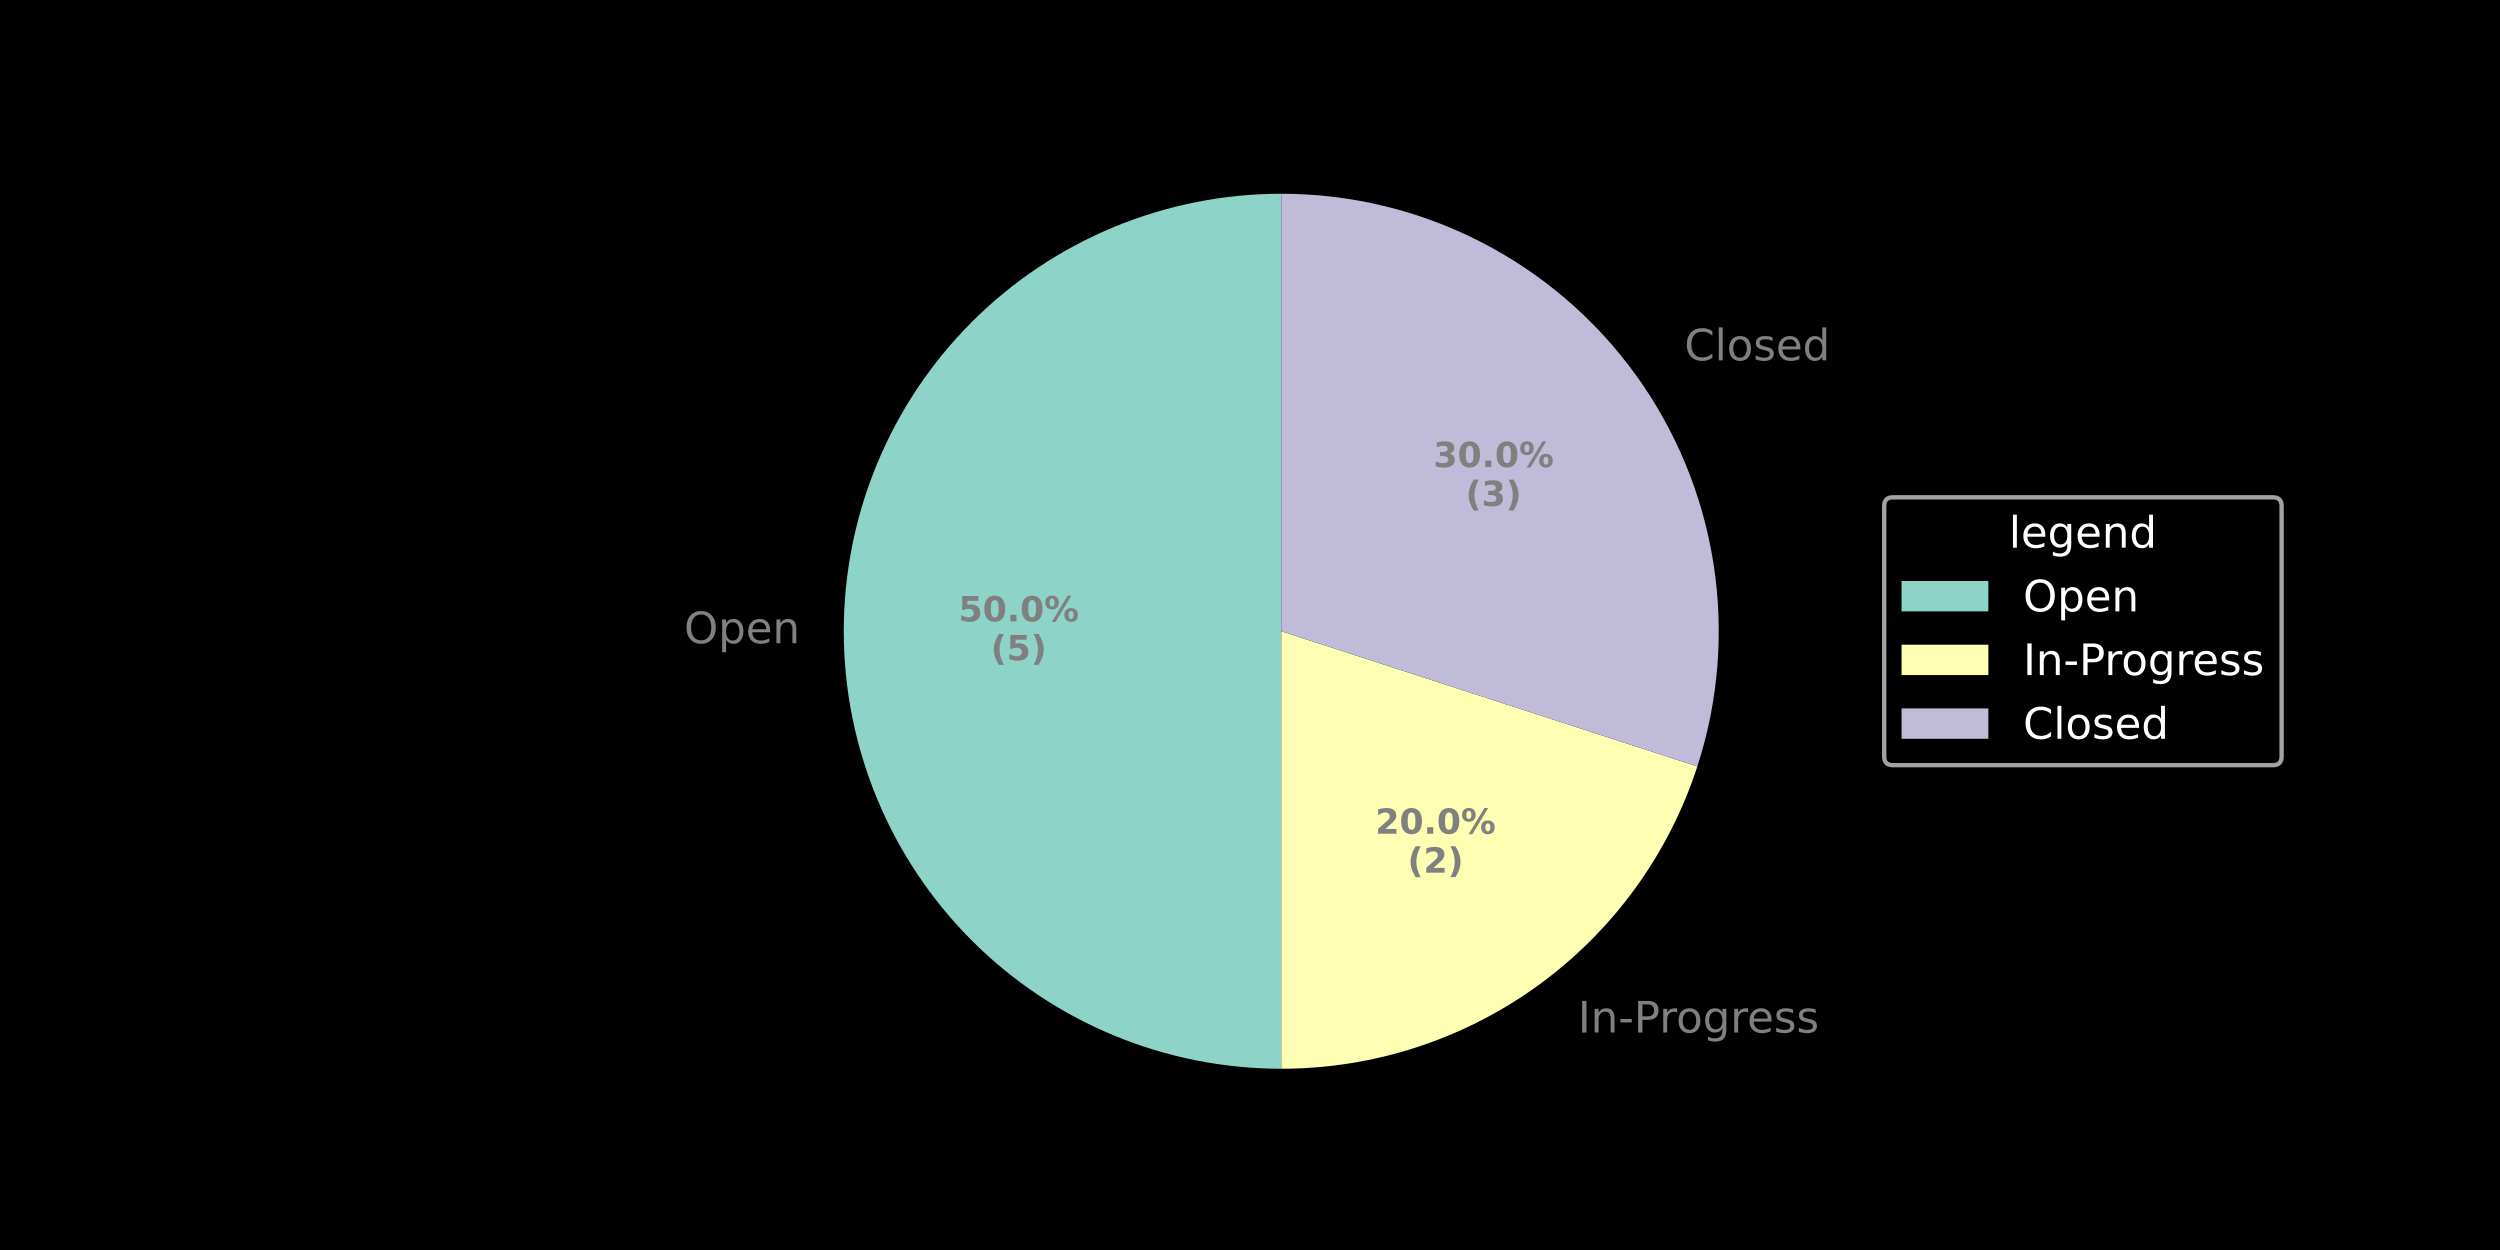
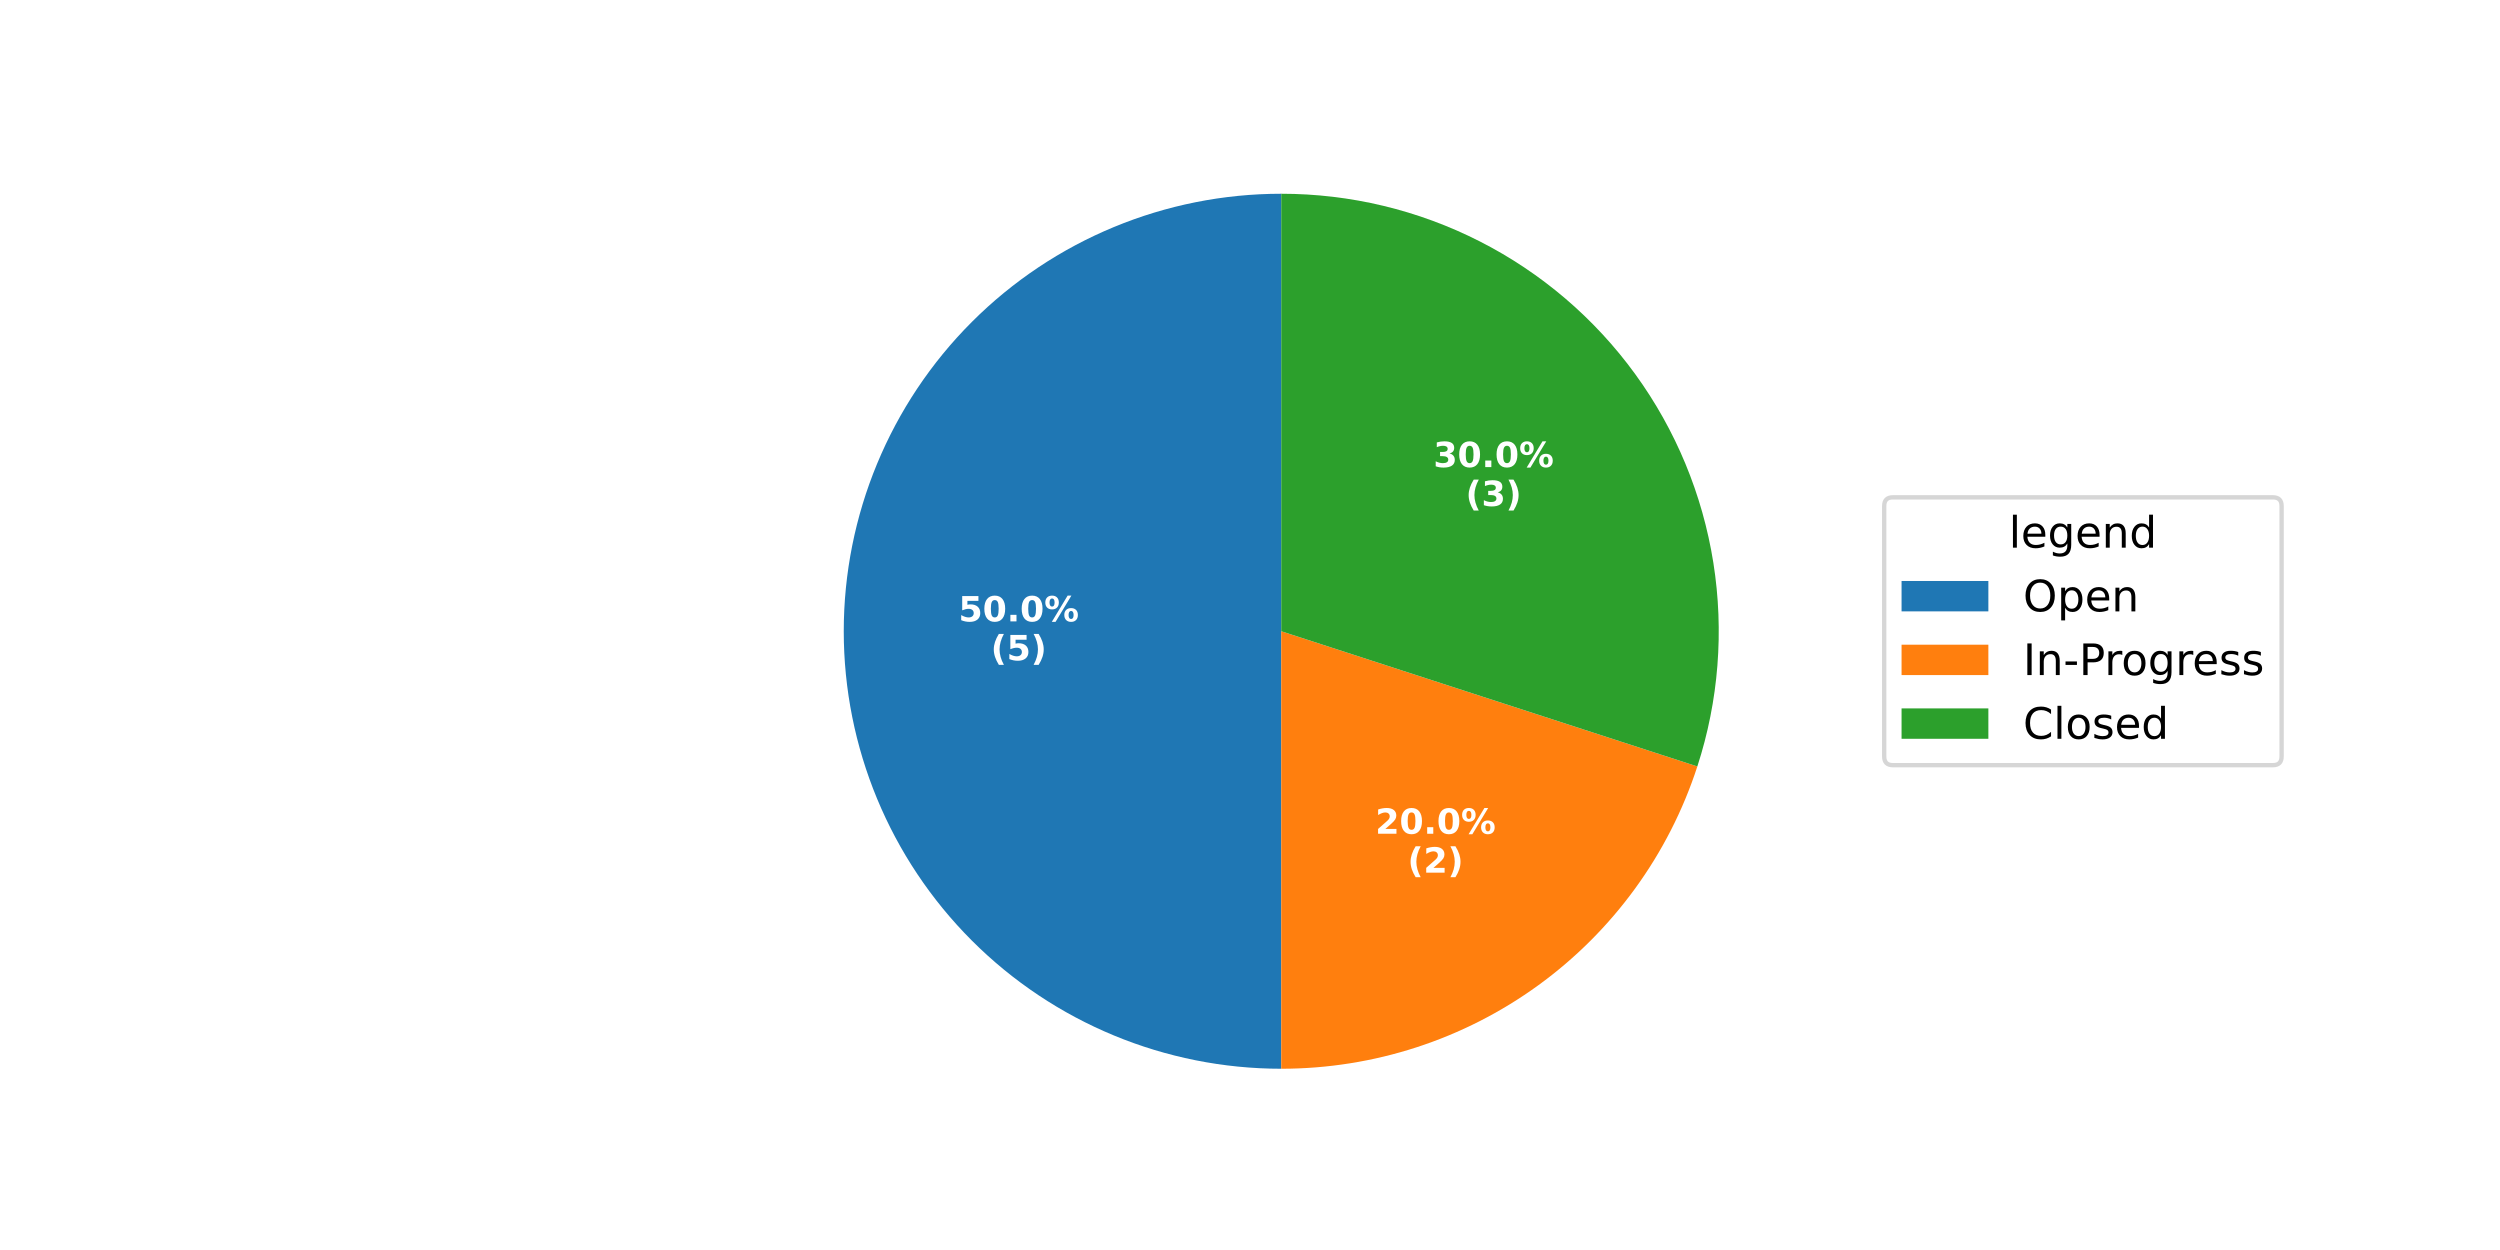
<svg xmlns="http://www.w3.org/2000/svg" xmlns:xlink="http://www.w3.org/1999/xlink" width="576pt" height="288pt" viewBox="0 0 576 288" version="1.1">
  <defs>
    <style type="text/css">*{stroke-linejoin: round; stroke-linecap: butt}</style>
  </defs>
  <g id="figure_1">
    <g id="patch_1">
-       <path d="M 0 288  L 576 288  L 576 0  L 0 0  z " />
+       <path d="M 0 288  L 576 288  L 576 0  L 0 0  z " style="fill: #ffffff" />
    </g>
    <g id="axes_1">
      <g id="patch_2">
-         <path d="M 295.2 44.64  C 268.476 44.64 242.82 55.267 223.924 74.164  C 205.027 93.06 194.4 118.716 194.4 145.44  C 194.4 172.164 205.027 197.82 223.924 216.716  C 242.82 235.613 268.476 246.24 295.2 246.24  L 295.2 145.44  z " style="fill: #8dd3c7" />
+         <path d="M 295.2 44.64  C 268.476 44.64 242.82 55.267 223.924 74.164  C 205.027 93.06 194.4 118.716 194.4 145.44  C 194.4 172.164 205.027 197.82 223.924 216.716  C 242.82 235.613 268.476 246.24 295.2 246.24  L 295.2 145.44  z " style="fill: #1f77b4" />
      </g>
      <g id="patch_3">
-         <path d="M 295.2 246.24  C 316.484 246.24 337.23 239.499 354.449 226.989  C 371.668 214.479 384.49 196.831 391.067 176.589  L 295.2 145.44  z " style="fill: #feffb3" />
+         <path d="M 295.2 246.24  C 316.484 246.24 337.23 239.499 354.449 226.989  C 371.668 214.479 384.49 196.831 391.067 176.589  L 295.2 145.44  z " style="fill: #ff7f0e" />
      </g>
      <g id="patch_4">
-         <path d="M 391.067 176.589  C 395.982 161.461 397.247 145.382 394.759 129.671  C 392.271 113.961 386.099 99.06 376.749 86.191  C 367.399 73.323 355.135 62.848 340.962 55.627  C 326.789 48.405 311.107 44.64 295.2 44.64  L 295.2 145.44  z " style="fill: #bfbbd9" />
+         <path d="M 391.067 176.589  C 395.982 161.461 397.247 145.382 394.759 129.671  C 392.271 113.961 386.099 99.06 376.749 86.191  C 367.399 73.323 355.135 62.848 340.962 55.627  C 326.789 48.405 311.107 44.64 295.2 44.64  L 295.2 145.44  z " style="fill: #2ca02c" />
      </g>
      <g id="matplotlib.axis_1" />
      <g id="matplotlib.axis_2" />
      <g id="text_1">
-         <g style="fill: #808080" transform="translate(157.6091 148.1994) scale(0.1 -0.1)">
+         <g style="fill: #ffffff" transform="translate(157.6091 148.1994) scale(0.1 -0.1)">
          <defs>
            <path id="DejaVuSans-4f" d="M 2522 4238  Q 1834 4238 1429 3725  Q 1025 3213 1025 2328  Q 1025 1447 1429 934  Q 1834 422 2522 422  Q 3209 422 3611 934  Q 4013 1447 4013 2328  Q 4013 3213 3611 3725  Q 3209 4238 2522 4238  z M 2522 4750  Q 3503 4750 4090 4092  Q 4678 3434 4678 2328  Q 4678 1225 4090 567  Q 3503 -91 2522 -91  Q 1538 -91 948 565  Q 359 1222 359 2328  Q 359 3434 948 4092  Q 1538 4750 2522 4750  z " transform="scale(0.015625)" />
            <path id="DejaVuSans-70" d="M 1159 525  L 1159 -1331  L 581 -1331  L 581 3500  L 1159 3500  L 1159 2969  Q 1341 3281 1617 3432  Q 1894 3584 2278 3584  Q 2916 3584 3314 3078  Q 3713 2572 3713 1747  Q 3713 922 3314 415  Q 2916 -91 2278 -91  Q 1894 -91 1617 61  Q 1341 213 1159 525  z M 3116 1747  Q 3116 2381 2855 2742  Q 2594 3103 2138 3103  Q 1681 3103 1420 2742  Q 1159 2381 1159 1747  Q 1159 1113 1420 752  Q 1681 391 2138 391  Q 2594 391 2855 752  Q 3116 1113 3116 1747  z " transform="scale(0.015625)" />
            <path id="DejaVuSans-65" d="M 3597 1894  L 3597 1613  L 953 1613  Q 991 1019 1311 708  Q 1631 397 2203 397  Q 2534 397 2845 478  Q 3156 559 3463 722  L 3463 178  Q 3153 47 2828 -22  Q 2503 -91 2169 -91  Q 1331 -91 842 396  Q 353 884 353 1716  Q 353 2575 817 3079  Q 1281 3584 2069 3584  Q 2775 3584 3186 3129  Q 3597 2675 3597 1894  z M 3022 2063  Q 3016 2534 2758 2815  Q 2500 3097 2075 3097  Q 1594 3097 1305 2825  Q 1016 2553 972 2059  L 3022 2063  z " transform="scale(0.015625)" />
            <path id="DejaVuSans-6e" d="M 3513 2113  L 3513 0  L 2938 0  L 2938 2094  Q 2938 2591 2744 2837  Q 2550 3084 2163 3084  Q 1697 3084 1428 2787  Q 1159 2491 1159 1978  L 1159 0  L 581 0  L 581 3500  L 1159 3500  L 1159 2956  Q 1366 3272 1645 3428  Q 1925 3584 2291 3584  Q 2894 3584 3203 3211  Q 3513 2838 3513 2113  z " transform="scale(0.015625)" />
          </defs>
          <use xlink:href="#DejaVuSans-4f" />
          <use xlink:href="#DejaVuSans-70" transform="translate(78.71094 0)" />
          <use xlink:href="#DejaVuSans-65" transform="translate(142.1875 0)" />
          <use xlink:href="#DejaVuSans-6e" transform="translate(203.7109 0)" />
        </g>
      </g>
      <g id="text_2">
-         <g style="fill: #808080" transform="translate(220.8432 143.1684) scale(0.08 -0.08)">
+         <g style="fill: #ffffff" transform="translate(220.8432 143.1684) scale(0.08 -0.08)">
          <defs>
            <path id="DejaVuSans-Bold-35" d="M 678 4666  L 3669 4666  L 3669 3781  L 1638 3781  L 1638 3059  Q 1775 3097 1914 3117  Q 2053 3138 2203 3138  Q 3056 3138 3531 2711  Q 4006 2284 4006 1522  Q 4006 766 3489 337  Q 2972 -91 2053 -91  Q 1656 -91 1267 -14  Q 878 63 494 219  L 494 1166  Q 875 947 1217 837  Q 1559 728 1863 728  Q 2300 728 2551 942  Q 2803 1156 2803 1522  Q 2803 1891 2551 2103  Q 2300 2316 1863 2316  Q 1603 2316 1309 2248  Q 1016 2181 678 2041  L 678 4666  z " transform="scale(0.015625)" />
            <path id="DejaVuSans-Bold-30" d="M 2944 2338  Q 2944 3213 2780 3570  Q 2616 3928 2228 3928  Q 1841 3928 1675 3570  Q 1509 3213 1509 2338  Q 1509 1453 1675 1090  Q 1841 728 2228 728  Q 2613 728 2778 1090  Q 2944 1453 2944 2338  z M 4147 2328  Q 4147 1169 3647 539  Q 3147 -91 2228 -91  Q 1306 -91 806 539  Q 306 1169 306 2328  Q 306 3491 806 4120  Q 1306 4750 2228 4750  Q 3147 4750 3647 4120  Q 4147 3491 4147 2328  z " transform="scale(0.015625)" />
            <path id="DejaVuSans-Bold-2e" d="M 653 1209  L 1778 1209  L 1778 0  L 653 0  L 653 1209  z " transform="scale(0.015625)" />
            <path id="DejaVuSans-Bold-25" d="M 4959 1925  Q 4738 1925 4616 1733  Q 4494 1541 4494 1184  Q 4494 825 4614 633  Q 4734 441 4959 441  Q 5184 441 5303 633  Q 5422 825 5422 1184  Q 5422 1541 5301 1733  Q 5181 1925 4959 1925  z M 4959 2450  Q 5541 2450 5875 2112  Q 6209 1775 6209 1184  Q 6209 594 5875 251  Q 5541 -91 4959 -91  Q 4378 -91 4042 251  Q 3706 594 3706 1184  Q 3706 1772 4042 2111  Q 4378 2450 4959 2450  z M 2094 -91  L 1403 -91  L 4319 4750  L 5013 4750  L 2094 -91  z M 1453 4750  Q 2034 4750 2367 4411  Q 2700 4072 2700 3481  Q 2700 2891 2367 2550  Q 2034 2209 1453 2209  Q 872 2209 539 2550  Q 206 2891 206 3481  Q 206 4072 539 4411  Q 872 4750 1453 4750  z M 1453 4225  Q 1228 4225 1106 4031  Q 984 3838 984 3481  Q 984 3122 1106 2926  Q 1228 2731 1453 2731  Q 1678 2731 1798 2926  Q 1919 3122 1919 3481  Q 1919 3838 1797 4031  Q 1675 4225 1453 4225  z " transform="scale(0.015625)" />
          </defs>
          <use xlink:href="#DejaVuSans-Bold-35" />
          <use xlink:href="#DejaVuSans-Bold-30" transform="translate(69.58008 0)" />
          <use xlink:href="#DejaVuSans-Bold-2e" transform="translate(139.1602 0)" />
          <use xlink:href="#DejaVuSans-Bold-30" transform="translate(177.1484 0)" />
          <use xlink:href="#DejaVuSans-Bold-25" transform="translate(246.7285 0)" />
        </g>
-         <g style="fill: #808080" transform="translate(228.2807 152.1266) scale(0.08 -0.08)">
+         <g style="fill: #ffffff" transform="translate(228.2807 152.1266) scale(0.08 -0.08)">
          <defs>
            <path id="DejaVuSans-Bold-28" d="M 2413 -844  L 1484 -844  Q 1006 -72 778 623  Q 550 1319 550 2003  Q 550 2688 779 3389  Q 1009 4091 1484 4856  L 2413 4856  Q 2013 4116 1813 3408  Q 1613 2700 1613 2009  Q 1613 1319 1811 609  Q 2009 -100 2413 -844  z " transform="scale(0.015625)" />
            <path id="DejaVuSans-Bold-29" d="M 513 -844  Q 913 -100 1113 609  Q 1313 1319 1313 2009  Q 1313 2700 1113 3408  Q 913 4116 513 4856  L 1441 4856  Q 1916 4091 2145 3389  Q 2375 2688 2375 2003  Q 2375 1319 2147 623  Q 1919 -72 1441 -844  L 513 -844  z " transform="scale(0.015625)" />
          </defs>
          <use xlink:href="#DejaVuSans-Bold-28" />
          <use xlink:href="#DejaVuSans-Bold-35" transform="translate(45.70312 0)" />
          <use xlink:href="#DejaVuSans-Bold-29" transform="translate(115.2832 0)" />
        </g>
      </g>
      <g id="text_3">
-         <g style="fill: #808080" transform="translate(360.3737 237.9032) scale(0.1 -0.1)">
+         <g style="fill: #ffffff" transform="translate(360.3737 237.9032) scale(0.1 -0.1)">
          <defs>
            <path id="DejaVuSans-20" transform="scale(0.015625)" />
            <path id="DejaVuSans-49" d="M 628 4666  L 1259 4666  L 1259 0  L 628 0  L 628 4666  z " transform="scale(0.015625)" />
            <path id="DejaVuSans-2d" d="M 313 2009  L 1997 2009  L 1997 1497  L 313 1497  L 313 2009  z " transform="scale(0.015625)" />
            <path id="DejaVuSans-50" d="M 1259 4147  L 1259 2394  L 2053 2394  Q 2494 2394 2734 2622  Q 2975 2850 2975 3272  Q 2975 3691 2734 3919  Q 2494 4147 2053 4147  L 1259 4147  z M 628 4666  L 2053 4666  Q 2838 4666 3239 4311  Q 3641 3956 3641 3272  Q 3641 2581 3239 2228  Q 2838 1875 2053 1875  L 1259 1875  L 1259 0  L 628 0  L 628 4666  z " transform="scale(0.015625)" />
            <path id="DejaVuSans-72" d="M 2631 2963  Q 2534 3019 2420 3045  Q 2306 3072 2169 3072  Q 1681 3072 1420 2755  Q 1159 2438 1159 1844  L 1159 0  L 581 0  L 581 3500  L 1159 3500  L 1159 2956  Q 1341 3275 1631 3429  Q 1922 3584 2338 3584  Q 2397 3584 2469 3576  Q 2541 3569 2628 3553  L 2631 2963  z " transform="scale(0.015625)" />
            <path id="DejaVuSans-6f" d="M 1959 3097  Q 1497 3097 1228 2736  Q 959 2375 959 1747  Q 959 1119 1226 758  Q 1494 397 1959 397  Q 2419 397 2687 759  Q 2956 1122 2956 1747  Q 2956 2369 2687 2733  Q 2419 3097 1959 3097  z M 1959 3584  Q 2709 3584 3137 3096  Q 3566 2609 3566 1747  Q 3566 888 3137 398  Q 2709 -91 1959 -91  Q 1206 -91 779 398  Q 353 888 353 1747  Q 353 2609 779 3096  Q 1206 3584 1959 3584  z " transform="scale(0.015625)" />
            <path id="DejaVuSans-67" d="M 2906 1791  Q 2906 2416 2648 2759  Q 2391 3103 1925 3103  Q 1463 3103 1205 2759  Q 947 2416 947 1791  Q 947 1169 1205 825  Q 1463 481 1925 481  Q 2391 481 2648 825  Q 2906 1169 2906 1791  z M 3481 434  Q 3481 -459 3084 -895  Q 2688 -1331 1869 -1331  Q 1566 -1331 1297 -1286  Q 1028 -1241 775 -1147  L 775 -588  Q 1028 -725 1275 -790  Q 1522 -856 1778 -856  Q 2344 -856 2625 -561  Q 2906 -266 2906 331  L 2906 616  Q 2728 306 2450 153  Q 2172 0 1784 0  Q 1141 0 747 490  Q 353 981 353 1791  Q 353 2603 747 3093  Q 1141 3584 1784 3584  Q 2172 3584 2450 3431  Q 2728 3278 2906 2969  L 2906 3500  L 3481 3500  L 3481 434  z " transform="scale(0.015625)" />
            <path id="DejaVuSans-73" d="M 2834 3397  L 2834 2853  Q 2591 2978 2328 3040  Q 2066 3103 1784 3103  Q 1356 3103 1142 2972  Q 928 2841 928 2578  Q 928 2378 1081 2264  Q 1234 2150 1697 2047  L 1894 2003  Q 2506 1872 2764 1633  Q 3022 1394 3022 966  Q 3022 478 2636 193  Q 2250 -91 1575 -91  Q 1294 -91 989 -36  Q 684 19 347 128  L 347 722  Q 666 556 975 473  Q 1284 391 1588 391  Q 1994 391 2212 530  Q 2431 669 2431 922  Q 2431 1156 2273 1281  Q 2116 1406 1581 1522  L 1381 1569  Q 847 1681 609 1914  Q 372 2147 372 2553  Q 372 3047 722 3315  Q 1072 3584 1716 3584  Q 2034 3584 2315 3537  Q 2597 3491 2834 3397  z " transform="scale(0.015625)" />
          </defs>
          <use xlink:href="#DejaVuSans-20" />
          <use xlink:href="#DejaVuSans-49" transform="translate(31.78711 0)" />
          <use xlink:href="#DejaVuSans-6e" transform="translate(61.2793 0)" />
          <use xlink:href="#DejaVuSans-2d" transform="translate(124.6582 0)" />
          <use xlink:href="#DejaVuSans-50" transform="translate(160.7422 0)" />
          <use xlink:href="#DejaVuSans-72" transform="translate(219.2949 0)" />
          <use xlink:href="#DejaVuSans-6f" transform="translate(258.1582 0)" />
          <use xlink:href="#DejaVuSans-67" transform="translate(319.3398 0)" />
          <use xlink:href="#DejaVuSans-72" transform="translate(382.8164 0)" />
          <use xlink:href="#DejaVuSans-65" transform="translate(421.6797 0)" />
          <use xlink:href="#DejaVuSans-73" transform="translate(483.2031 0)" />
          <use xlink:href="#DejaVuSans-73" transform="translate(535.3027 0)" />
        </g>
      </g>
      <g id="text_4">
-         <g style="fill: #808080" transform="translate(316.8724 192.0977) scale(0.08 -0.08)">
+         <g style="fill: #ffffff" transform="translate(316.8724 192.0977) scale(0.08 -0.08)">
          <defs>
            <path id="DejaVuSans-Bold-32" d="M 1844 884  L 3897 884  L 3897 0  L 506 0  L 506 884  L 2209 2388  Q 2438 2594 2547 2791  Q 2656 2988 2656 3200  Q 2656 3528 2436 3728  Q 2216 3928 1850 3928  Q 1569 3928 1234 3808  Q 900 3688 519 3450  L 519 4475  Q 925 4609 1322 4679  Q 1719 4750 2100 4750  Q 2938 4750 3402 4381  Q 3866 4013 3866 3353  Q 3866 2972 3669 2642  Q 3472 2313 2841 1759  L 1844 884  z " transform="scale(0.015625)" />
          </defs>
          <use xlink:href="#DejaVuSans-Bold-32" />
          <use xlink:href="#DejaVuSans-Bold-30" transform="translate(69.58008 0)" />
          <use xlink:href="#DejaVuSans-Bold-2e" transform="translate(139.1602 0)" />
          <use xlink:href="#DejaVuSans-Bold-30" transform="translate(177.1484 0)" />
          <use xlink:href="#DejaVuSans-Bold-25" transform="translate(246.7285 0)" />
        </g>
-         <g style="fill: #808080" transform="translate(324.3099 201.056) scale(0.08 -0.08)">
+         <g style="fill: #ffffff" transform="translate(324.3099 201.056) scale(0.08 -0.08)">
          <use xlink:href="#DejaVuSans-Bold-28" />
          <use xlink:href="#DejaVuSans-Bold-32" transform="translate(45.70312 0)" />
          <use xlink:href="#DejaVuSans-Bold-29" transform="translate(115.2832 0)" />
        </g>
      </g>
      <g id="text_5">
-         <g style="fill: #808080" transform="translate(384.9038 83.02571) scale(0.1 -0.1)">
+         <g style="fill: #ffffff" transform="translate(384.9038 83.02571) scale(0.1 -0.1)">
          <defs>
            <path id="DejaVuSans-43" d="M 4122 4306  L 4122 3641  Q 3803 3938 3442 4084  Q 3081 4231 2675 4231  Q 1875 4231 1450 3742  Q 1025 3253 1025 2328  Q 1025 1406 1450 917  Q 1875 428 2675 428  Q 3081 428 3442 575  Q 3803 722 4122 1019  L 4122 359  Q 3791 134 3420 21  Q 3050 -91 2638 -91  Q 1578 -91 968 557  Q 359 1206 359 2328  Q 359 3453 968 4101  Q 1578 4750 2638 4750  Q 3056 4750 3426 4639  Q 3797 4528 4122 4306  z " transform="scale(0.015625)" />
            <path id="DejaVuSans-6c" d="M 603 4863  L 1178 4863  L 1178 0  L 603 0  L 603 4863  z " transform="scale(0.015625)" />
            <path id="DejaVuSans-64" d="M 2906 2969  L 2906 4863  L 3481 4863  L 3481 0  L 2906 0  L 2906 525  Q 2725 213 2448 61  Q 2172 -91 1784 -91  Q 1150 -91 751 415  Q 353 922 353 1747  Q 353 2572 751 3078  Q 1150 3584 1784 3584  Q 2172 3584 2448 3432  Q 2725 3281 2906 2969  z M 947 1747  Q 947 1113 1208 752  Q 1469 391 1925 391  Q 2381 391 2643 752  Q 2906 1113 2906 1747  Q 2906 2381 2643 2742  Q 2381 3103 1925 3103  Q 1469 3103 1208 2742  Q 947 2381 947 1747  z " transform="scale(0.015625)" />
          </defs>
          <use xlink:href="#DejaVuSans-20" />
          <use xlink:href="#DejaVuSans-43" transform="translate(31.78711 0)" />
          <use xlink:href="#DejaVuSans-6c" transform="translate(101.6113 0)" />
          <use xlink:href="#DejaVuSans-6f" transform="translate(129.3945 0)" />
          <use xlink:href="#DejaVuSans-73" transform="translate(190.5762 0)" />
          <use xlink:href="#DejaVuSans-65" transform="translate(242.6758 0)" />
          <use xlink:href="#DejaVuSans-64" transform="translate(304.1992 0)" />
        </g>
      </g>
      <g id="text_6">
-         <g style="fill: #808080" transform="translate(330.2525 107.6191) scale(0.08 -0.08)">
+         <g style="fill: #ffffff" transform="translate(330.2525 107.6191) scale(0.08 -0.08)">
          <defs>
            <path id="DejaVuSans-Bold-33" d="M 2981 2516  Q 3453 2394 3698 2092  Q 3944 1791 3944 1325  Q 3944 631 3412 270  Q 2881 -91 1863 -91  Q 1503 -91 1142 -33  Q 781 25 428 141  L 428 1069  Q 766 900 1098 814  Q 1431 728 1753 728  Q 2231 728 2486 893  Q 2741 1059 2741 1369  Q 2741 1688 2480 1852  Q 2219 2016 1709 2016  L 1228 2016  L 1228 2791  L 1734 2791  Q 2188 2791 2409 2933  Q 2631 3075 2631 3366  Q 2631 3634 2415 3781  Q 2200 3928 1806 3928  Q 1516 3928 1219 3862  Q 922 3797 628 3669  L 628 4550  Q 984 4650 1334 4700  Q 1684 4750 2022 4750  Q 2931 4750 3382 4451  Q 3834 4153 3834 3553  Q 3834 3144 3618 2883  Q 3403 2622 2981 2516  z " transform="scale(0.015625)" />
          </defs>
          <use xlink:href="#DejaVuSans-Bold-33" />
          <use xlink:href="#DejaVuSans-Bold-30" transform="translate(69.58008 0)" />
          <use xlink:href="#DejaVuSans-Bold-2e" transform="translate(139.1602 0)" />
          <use xlink:href="#DejaVuSans-Bold-30" transform="translate(177.1484 0)" />
          <use xlink:href="#DejaVuSans-Bold-25" transform="translate(246.7285 0)" />
        </g>
-         <g style="fill: #808080" transform="translate(337.69 116.5774) scale(0.08 -0.08)">
+         <g style="fill: #ffffff" transform="translate(337.69 116.5774) scale(0.08 -0.08)">
          <use xlink:href="#DejaVuSans-Bold-28" />
          <use xlink:href="#DejaVuSans-Bold-33" transform="translate(45.70312 0)" />
          <use xlink:href="#DejaVuSans-Bold-29" transform="translate(115.2832 0)" />
        </g>
      </g>
      <g id="legend_1">
        <g id="patch_5">
-           <path d="M 436.12 176.296  L 523.681 176.296  Q 525.681 176.296 525.681 174.296  L 525.681 116.584  Q 525.681 114.584 523.681 114.584  L 436.12 114.584  Q 434.12 114.584 434.12 116.584  L 434.12 174.296  Q 434.12 176.296 436.12 176.296  z " style="opacity: 0.8; stroke: #cccccc; stroke-linejoin: miter" />
+           <path d="M 436.12 176.296  L 523.681 176.296  Q 525.681 176.296 525.681 174.296  L 525.681 116.584  Q 525.681 114.584 523.681 114.584  L 436.12 114.584  Q 434.12 114.584 434.12 116.584  L 434.12 174.296  Q 434.12 176.296 436.12 176.296  z " style="fill: #ffffff; opacity: 0.8; stroke: #cccccc; stroke-linejoin: miter" />
        </g>
        <g id="text_7">
-           <g style="fill: #ffffff" transform="translate(462.8411 126.1822) scale(0.1 -0.1)">
+           <g transform="translate(462.8411 126.1822) scale(0.1 -0.1)">
            <use xlink:href="#DejaVuSans-6c" />
            <use xlink:href="#DejaVuSans-65" transform="translate(27.7832 0)" />
            <use xlink:href="#DejaVuSans-67" transform="translate(89.30664 0)" />
            <use xlink:href="#DejaVuSans-65" transform="translate(152.7832 0)" />
            <use xlink:href="#DejaVuSans-6e" transform="translate(214.3066 0)" />
            <use xlink:href="#DejaVuSans-64" transform="translate(277.6855 0)" />
          </g>
        </g>
        <g id="patch_6">
-           <path d="M 438.12 140.86  L 458.12 140.86  L 458.12 133.86  L 438.12 133.86  z " style="fill: #8dd3c7" />
+           <path d="M 438.12 140.86  L 458.12 140.86  L 458.12 133.86  L 438.12 133.86  z " style="fill: #1f77b4" />
        </g>
        <g id="text_8">
-           <g style="fill: #ffffff" transform="translate(466.12 140.8603) scale(0.1 -0.1)">
+           <g transform="translate(466.12 140.8603) scale(0.1 -0.1)">
            <use xlink:href="#DejaVuSans-4f" />
            <use xlink:href="#DejaVuSans-70" transform="translate(78.71094 0)" />
            <use xlink:href="#DejaVuSans-65" transform="translate(142.1875 0)" />
            <use xlink:href="#DejaVuSans-6e" transform="translate(203.7109 0)" />
          </g>
        </g>
        <g id="patch_7">
-           <path d="M 438.12 155.538  L 458.12 155.538  L 458.12 148.538  L 438.12 148.538  z " style="fill: #feffb3" />
+           <path d="M 438.12 155.538  L 458.12 155.538  L 458.12 148.538  L 438.12 148.538  z " style="fill: #ff7f0e" />
        </g>
        <g id="text_9">
-           <g style="fill: #ffffff" transform="translate(466.12 155.5384) scale(0.1 -0.1)">
+           <g transform="translate(466.12 155.5384) scale(0.1 -0.1)">
            <use xlink:href="#DejaVuSans-49" />
            <use xlink:href="#DejaVuSans-6e" transform="translate(29.49219 0)" />
            <use xlink:href="#DejaVuSans-2d" transform="translate(92.87109 0)" />
            <use xlink:href="#DejaVuSans-50" transform="translate(128.9551 0)" />
            <use xlink:href="#DejaVuSans-72" transform="translate(187.5078 0)" />
            <use xlink:href="#DejaVuSans-6f" transform="translate(226.3711 0)" />
            <use xlink:href="#DejaVuSans-67" transform="translate(287.5527 0)" />
            <use xlink:href="#DejaVuSans-72" transform="translate(351.0293 0)" />
            <use xlink:href="#DejaVuSans-65" transform="translate(389.8926 0)" />
            <use xlink:href="#DejaVuSans-73" transform="translate(451.416 0)" />
            <use xlink:href="#DejaVuSans-73" transform="translate(503.5156 0)" />
          </g>
        </g>
        <g id="patch_8">
-           <path d="M 438.12 170.217  L 458.12 170.217  L 458.12 163.217  L 438.12 163.217  z " style="fill: #bfbbd9" />
+           <path d="M 438.12 170.217  L 458.12 170.217  L 458.12 163.217  L 438.12 163.217  z " style="fill: #2ca02c" />
        </g>
        <g id="text_10">
-           <g style="fill: #ffffff" transform="translate(466.12 170.2166) scale(0.1 -0.1)">
+           <g transform="translate(466.12 170.2166) scale(0.1 -0.1)">
            <use xlink:href="#DejaVuSans-43" />
            <use xlink:href="#DejaVuSans-6c" transform="translate(69.82422 0)" />
            <use xlink:href="#DejaVuSans-6f" transform="translate(97.60742 0)" />
            <use xlink:href="#DejaVuSans-73" transform="translate(158.7891 0)" />
            <use xlink:href="#DejaVuSans-65" transform="translate(210.8887 0)" />
            <use xlink:href="#DejaVuSans-64" transform="translate(272.4121 0)" />
          </g>
        </g>
      </g>
    </g>
  </g>
</svg>
